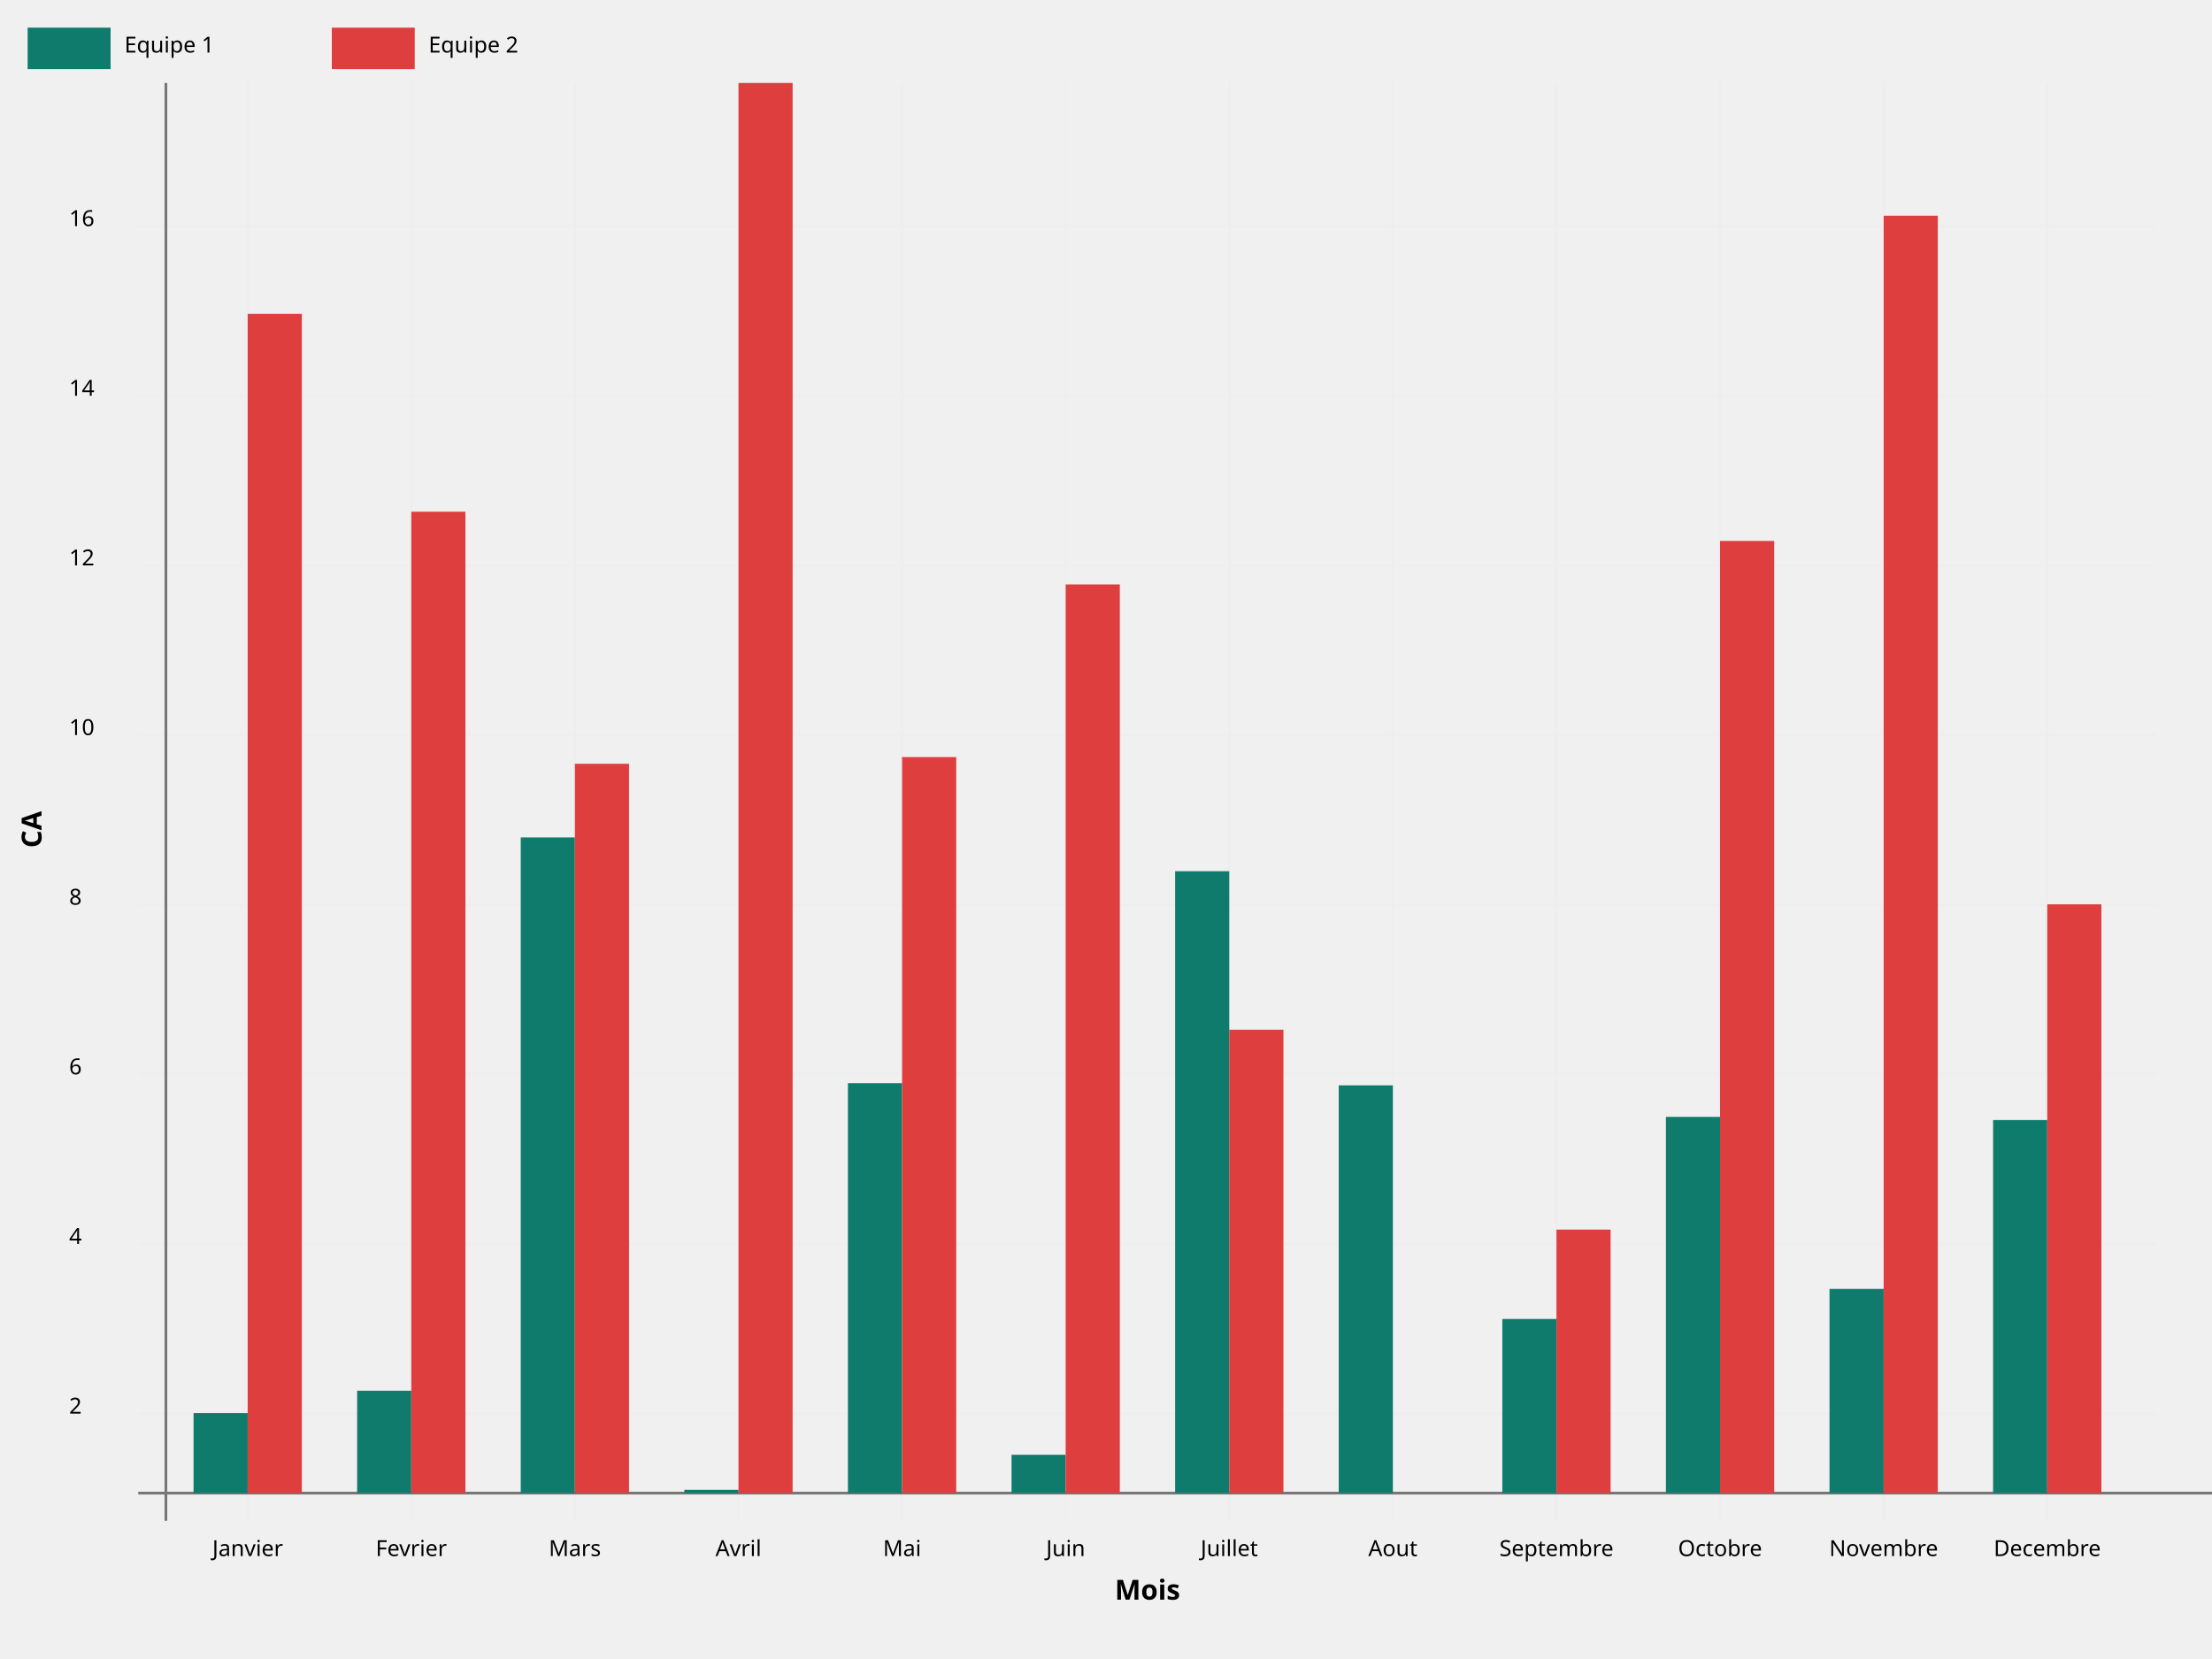
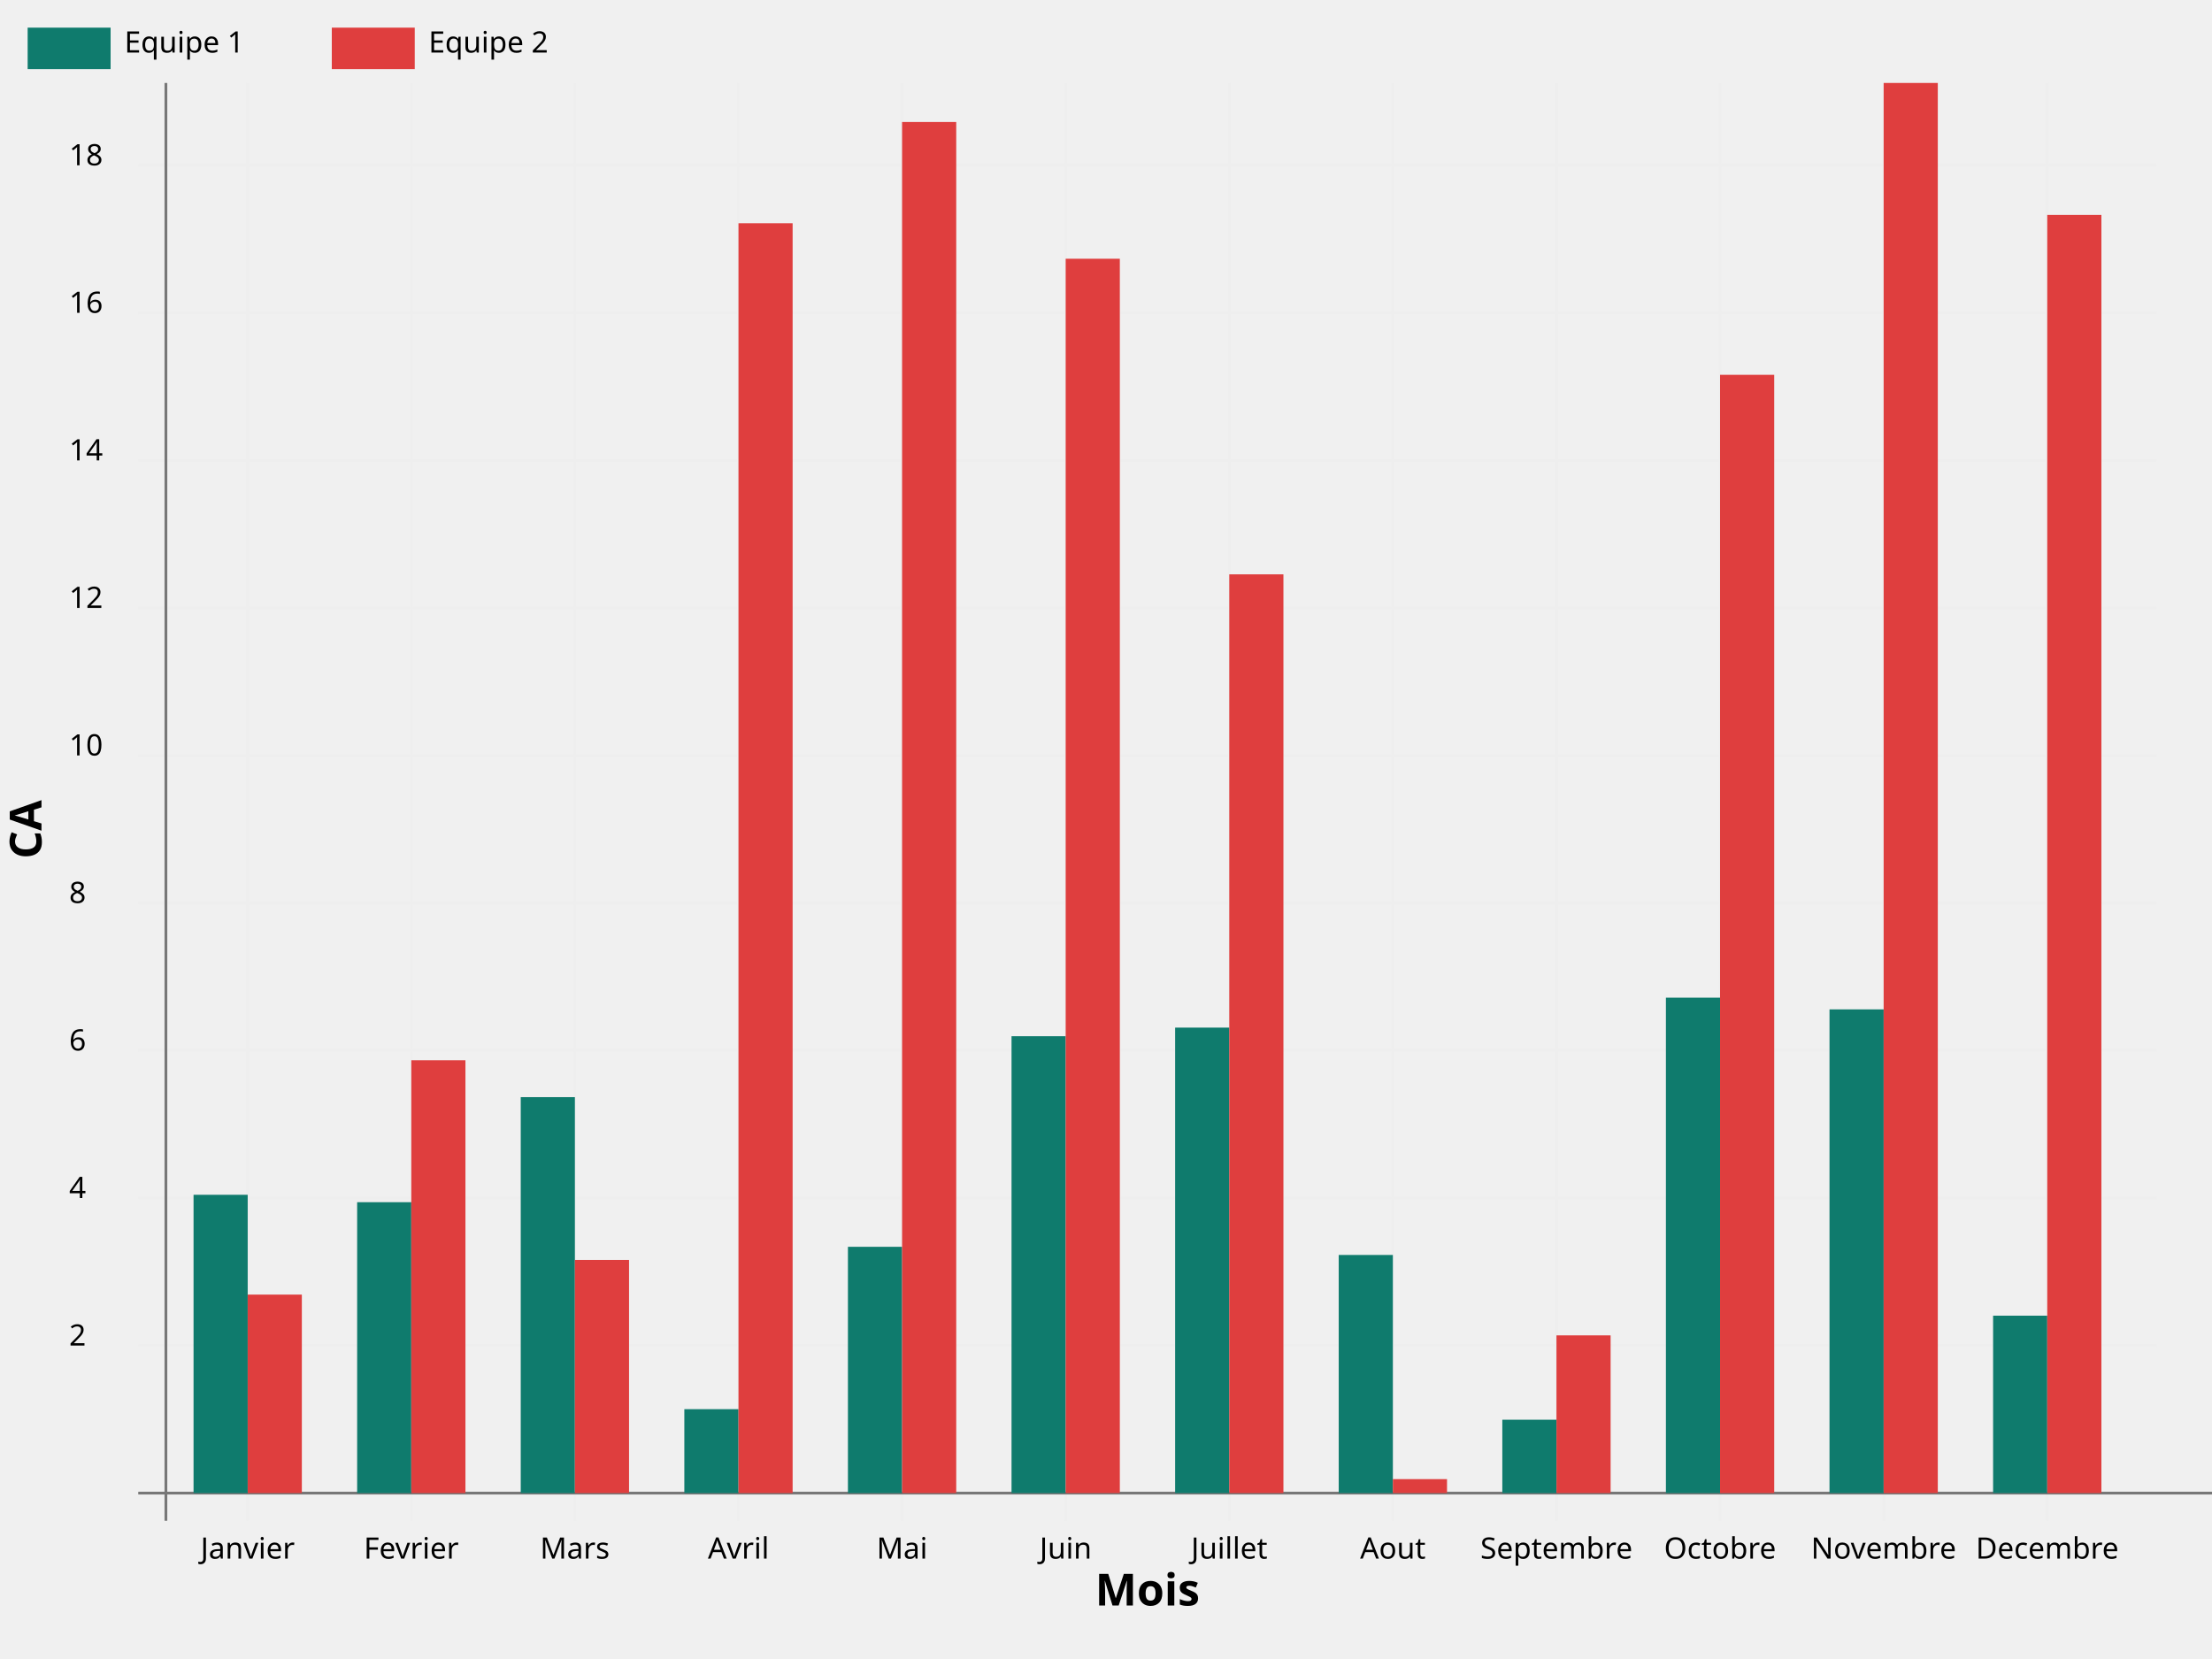
<svg xmlns="http://www.w3.org/2000/svg" varsion="1.1" width="800" height="600">
-   <style>text { font-size: 8px; font-family: sans-serif } .axislegend { font-size: 10px; font-weight: bold }</style>
+   <style>text { font-size: 8pt; font-family: sans-serif }  .axislegend { font-size: 12pt; font-weight: bold } .hovercircle {z-index:0; cursor:pointer; } .value {z-index: 1; display:none; background-color: #fff; opacity: 0.7; } .hovercircle:hover + .value { display:block; }</style>
  <rect x="10" y="10" width="30" height="15" fill="#0f7b6d" />
  <text x="45" y="19" alignment-baseline="middle">Equipe 1</text>
  <rect x="120" y="10" width="30" height="15" fill="#df3e3e" />
  <text x="155" y="19" alignment-baseline="middle">Equipe 2</text>
-   <line x1="50" x2="780" y1="511.262" y2="511.262" stroke="#eee" stroke-width="1" />
-   <text x="25" y="511.262">2</text>
-   <line x1="50" x2="780" y1="449.906" y2="449.906" stroke="#eee" stroke-width="1" />
-   <text x="25" y="449.906">4</text>
-   <line x1="50" x2="780" y1="388.551" y2="388.551" stroke="#eee" stroke-width="1" />
-   <text x="25" y="388.551">6</text>
-   <line x1="50" x2="780" y1="327.195" y2="327.195" stroke="#eee" stroke-width="1" />
-   <text x="25" y="327.195">8</text>
-   <line x1="50" x2="780" y1="265.84" y2="265.84" stroke="#eee" stroke-width="1" />
-   <text x="25" y="265.84">10</text>
-   <line x1="50" x2="780" y1="204.484" y2="204.484" stroke="#eee" stroke-width="1" />
-   <text x="25" y="204.484">12</text>
-   <line x1="50" x2="780" y1="143.129" y2="143.129" stroke="#eee" stroke-width="1" />
-   <text x="25" y="143.129">14</text>
-   <line x1="50" x2="780" y1="81.773" y2="81.773" stroke="#eee" stroke-width="1" />
-   <text x="25" y="81.773">16</text>
+   <line x1="50" x2="780" y1="486.643" y2="486.643" stroke="#eee" stroke-width="1" />
+   <text x="25" y="486.643">2</text>
+   <line x1="50" x2="780" y1="433.285" y2="433.285" stroke="#eee" stroke-width="1" />
+   <text x="25" y="433.285">4</text>
+   <line x1="50" x2="780" y1="379.928" y2="379.928" stroke="#eee" stroke-width="1" />
+   <text x="25" y="379.928">6</text>
+   <line x1="50" x2="780" y1="326.571" y2="326.571" stroke="#eee" stroke-width="1" />
+   <text x="25" y="326.571">8</text>
+   <line x1="50" x2="780" y1="273.214" y2="273.214" stroke="#eee" stroke-width="1" />
+   <text x="25" y="273.214">10</text>
+   <line x1="50" x2="780" y1="219.856" y2="219.856" stroke="#eee" stroke-width="1" />
+   <text x="25" y="219.856">12</text>
+   <line x1="50" x2="780" y1="166.499" y2="166.499" stroke="#eee" stroke-width="1" />
+   <text x="25" y="166.499">14</text>
+   <line x1="50" x2="780" y1="113.142" y2="113.142" stroke="#eee" stroke-width="1" />
+   <text x="25" y="113.142">16</text>
+   <line x1="50" x2="780" y1="59.785" y2="59.785" stroke="#eee" stroke-width="1" />
+   <text x="25" y="59.785">18</text>
  <line x1="89.583" x2="89.583" y1="30" y2="550" stroke="#eee" stroke-width="1" />
  <text x="89.583" y="560" dominant-baseline="middle" text-anchor="middle">Janvier</text>
  <line x1="148.75" x2="148.75" y1="30" y2="550" stroke="#eee" stroke-width="1" />
  <text x="148.75" y="560" dominant-baseline="middle" text-anchor="middle">Fevrier</text>
  <line x1="207.917" x2="207.917" y1="30" y2="550" stroke="#eee" stroke-width="1" />
  <text x="207.917" y="560" dominant-baseline="middle" text-anchor="middle">Mars</text>
  <line x1="267.083" x2="267.083" y1="30" y2="550" stroke="#eee" stroke-width="1" />
  <text x="267.083" y="560" dominant-baseline="middle" text-anchor="middle">Avril</text>
  <line x1="326.25" x2="326.25" y1="30" y2="550" stroke="#eee" stroke-width="1" />
  <text x="326.25" y="560" dominant-baseline="middle" text-anchor="middle">Mai</text>
  <line x1="385.417" x2="385.417" y1="30" y2="550" stroke="#eee" stroke-width="1" />
  <text x="385.417" y="560" dominant-baseline="middle" text-anchor="middle">Juin</text>
  <line x1="444.583" x2="444.583" y1="30" y2="550" stroke="#eee" stroke-width="1" />
  <text x="444.583" y="560" dominant-baseline="middle" text-anchor="middle">Juillet</text>
  <line x1="503.75" x2="503.75" y1="30" y2="550" stroke="#eee" stroke-width="1" />
  <text x="503.75" y="560" dominant-baseline="middle" text-anchor="middle">Aout</text>
  <line x1="562.917" x2="562.917" y1="30" y2="550" stroke="#eee" stroke-width="1" />
  <text x="562.917" y="560" dominant-baseline="middle" text-anchor="middle">Septembre</text>
  <line x1="622.083" x2="622.083" y1="30" y2="550" stroke="#eee" stroke-width="1" />
  <text x="622.083" y="560" dominant-baseline="middle" text-anchor="middle">Octobre</text>
  <line x1="681.25" x2="681.25" y1="30" y2="550" stroke="#eee" stroke-width="1" />
  <text x="681.25" y="560" dominant-baseline="middle" text-anchor="middle">Novembre</text>
  <line x1="740.417" x2="740.417" y1="30" y2="550" stroke="#eee" stroke-width="1" />
  <text x="740.417" y="560" dominant-baseline="middle" text-anchor="middle">Decembre</text>
  <line x1="50" x2="800" y1="540" y2="540" stroke="#777" stroke-width="1" />
  <text x="415" y="575" class="axislegend" dominant-baseline="middle" text-anchor="middle">Mois</text>
  <line x1="60" x2="60" y1="30" y2="550" stroke="#777" stroke-width="1" />
  <text x="15" y="300" transform="rotate(270, 15, 300)" class="axislegend" text-anchor="middle" alignment-baseline="middle">CA</text>
-   <rect x="70" y="511.065" fill="#0f7b6d" width="19.583" height="28.935" />
-   <rect x="129.167" y="502.974" fill="#0f7b6d" width="19.583" height="37.026" />
-   <rect x="188.333" y="302.862" fill="#0f7b6d" width="19.583" height="237.138" />
-   <rect x="247.5" y="538.811" fill="#0f7b6d" width="19.583" height="1.189" />
-   <rect x="306.667" y="391.749" fill="#0f7b6d" width="19.583" height="148.251" />
-   <rect x="365.833" y="526.139" fill="#0f7b6d" width="19.583" height="13.861" />
-   <rect x="425" y="315.085" fill="#0f7b6d" width="19.583" height="224.915" />
-   <rect x="484.167" y="392.533" fill="#0f7b6d" width="19.583" height="147.467" />
-   <rect x="543.333" y="477.03" fill="#0f7b6d" width="19.583" height="62.97" />
-   <rect x="602.5" y="403.936" fill="#0f7b6d" width="19.583" height="136.064" />
-   <rect x="661.667" y="466.156" fill="#0f7b6d" width="19.583" height="73.844" />
-   <rect x="720.833" y="405.081" fill="#0f7b6d" width="19.583" height="134.919" />
-   <rect x="89.583" y="113.521" fill="#df3e3e" width="19.583" height="426.479" />
-   <rect x="148.75" y="185.068" fill="#df3e3e" width="19.583" height="354.932" />
-   <rect x="207.917" y="276.234" fill="#df3e3e" width="19.583" height="263.766" />
-   <rect x="267.083" y="30" fill="#df3e3e" width="19.583" height="510" />
-   <rect x="326.25" y="273.802" fill="#df3e3e" width="19.583" height="266.198" />
-   <rect x="385.417" y="211.366" fill="#df3e3e" width="19.583" height="328.634" />
-   <rect x="444.583" y="372.416" fill="#df3e3e" width="19.583" height="167.584" />
-   <rect x="503.75" y="540" fill="#df3e3e" width="19.583" height="0" />
-   <rect x="562.917" y="444.697" fill="#df3e3e" width="19.583" height="95.303" />
-   <rect x="622.083" y="195.643" fill="#df3e3e" width="19.583" height="344.357" />
-   <rect x="681.25" y="78.018" fill="#df3e3e" width="19.583" height="461.982" />
-   <rect x="740.417" y="327.064" fill="#df3e3e" width="19.583" height="212.936" />
+   <rect x="70" y="432.112" fill="#0f7b6d" width="19.583" height="107.888" />
+   <rect x="129.167" y="434.792" fill="#0f7b6d" width="19.583" height="105.208" />
+   <rect x="188.333" y="396.796" fill="#0f7b6d" width="19.583" height="143.204" />
+   <rect x="247.5" y="509.646" fill="#0f7b6d" width="19.583" height="30.354" />
+   <rect x="306.667" y="450.923" fill="#0f7b6d" width="19.583" height="89.077" />
+   <rect x="365.833" y="374.76" fill="#0f7b6d" width="19.583" height="165.24" />
+   <rect x="425" y="371.647" fill="#0f7b6d" width="19.583" height="168.353" />
+   <rect x="484.167" y="453.871" fill="#0f7b6d" width="19.583" height="86.129" />
+   <rect x="543.333" y="513.462" fill="#0f7b6d" width="19.583" height="26.538" />
+   <rect x="602.5" y="360.818" fill="#0f7b6d" width="19.583" height="179.182" />
+   <rect x="661.667" y="365.056" fill="#0f7b6d" width="19.583" height="174.944" />
+   <rect x="720.833" y="475.833" fill="#0f7b6d" width="19.583" height="64.167" />
+   <rect x="89.583" y="468.207" fill="#df3e3e" width="19.583" height="71.793" />
+   <rect x="148.75" y="383.452" fill="#df3e3e" width="19.583" height="156.548" />
+   <rect x="207.917" y="455.671" fill="#df3e3e" width="19.583" height="84.329" />
+   <rect x="267.083" y="80.741" fill="#df3e3e" width="19.583" height="459.259" />
+   <rect x="326.25" y="44.119" fill="#df3e3e" width="19.583" height="495.881" />
+   <rect x="385.417" y="93.577" fill="#df3e3e" width="19.583" height="446.423" />
+   <rect x="444.583" y="207.723" fill="#df3e3e" width="19.583" height="332.277" />
+   <rect x="503.75" y="534.947" fill="#df3e3e" width="19.583" height="5.053" />
+   <rect x="562.917" y="482.954" fill="#df3e3e" width="19.583" height="57.046" />
+   <rect x="622.083" y="135.557" fill="#df3e3e" width="19.583" height="404.443" />
+   <rect x="681.25" y="30" fill="#df3e3e" width="19.583" height="510" />
+   <rect x="740.417" y="77.718" fill="#df3e3e" width="19.583" height="462.282" />
+   <rect class="hovercircle" x="70" y="432.112" width="19.583" height="107.888" fill-opacity="0" />
+   <text style="paint-order:stroke fill" class="value" x="80" y="422.112" text-anchor="middle" alignment-baseline="middle" stroke="#fff" stroke-width="10" fill="#555">4.044000</text>
+   <rect class="hovercircle" x="129.167" y="434.792" width="19.583" height="105.208" fill-opacity="0" />
+   <text style="paint-order:stroke fill" class="value" x="139.167" y="424.792" text-anchor="middle" alignment-baseline="middle" stroke="#fff" stroke-width="10" fill="#555">3.943518</text>
+   <rect class="hovercircle" x="188.333" y="396.796" width="19.583" height="143.204" fill-opacity="0" />
+   <text style="paint-order:stroke fill" class="value" x="198.333" y="386.796" text-anchor="middle" alignment-baseline="middle" stroke="#fff" stroke-width="10" fill="#555">5.367758</text>
+   <rect class="hovercircle" x="247.5" y="509.646" width="19.583" height="30.354" fill-opacity="0" />
+   <text style="paint-order:stroke fill" class="value" x="257.5" y="499.646" text-anchor="middle" alignment-baseline="middle" stroke="#fff" stroke-width="10" fill="#555">1.137758</text>
+   <rect class="hovercircle" x="306.667" y="450.923" width="19.583" height="89.077" fill-opacity="0" />
+   <text style="paint-order:stroke fill" class="value" x="316.667" y="440.923" text-anchor="middle" alignment-baseline="middle" stroke="#fff" stroke-width="10" fill="#555">3.338872</text>
+   <rect class="hovercircle" x="365.833" y="374.76" width="19.583" height="165.24" fill-opacity="0" />
+   <text style="paint-order:stroke fill" class="value" x="375.833" y="364.76" text-anchor="middle" alignment-baseline="middle" stroke="#fff" stroke-width="10" fill="#555">6.193732</text>
+   <rect class="hovercircle" x="425" y="371.647" width="19.583" height="168.353" fill-opacity="0" />
+   <text style="paint-order:stroke fill" class="value" x="435" y="361.647" text-anchor="middle" alignment-baseline="middle" stroke="#fff" stroke-width="10" fill="#555">6.310424</text>
+   <rect class="hovercircle" x="484.167" y="453.871" width="19.583" height="86.129" fill-opacity="0" />
+   <text style="paint-order:stroke fill" class="value" x="494.167" y="443.871" text-anchor="middle" alignment-baseline="middle" stroke="#fff" stroke-width="10" fill="#555">3.228397</text>
+   <rect class="hovercircle" x="543.333" y="513.462" width="19.583" height="26.538" fill-opacity="0" />
+   <text style="paint-order:stroke fill" class="value" x="553.333" y="503.462" text-anchor="middle" alignment-baseline="middle" stroke="#fff" stroke-width="10" fill="#555">0.994718</text>
+   <rect class="hovercircle" x="602.5" y="360.818" width="19.583" height="179.182" fill-opacity="0" />
+   <text style="paint-order:stroke fill" class="value" x="612.5" y="350.818" text-anchor="middle" alignment-baseline="middle" stroke="#fff" stroke-width="10" fill="#555">6.716329</text>
+   <rect class="hovercircle" x="661.667" y="365.056" width="19.583" height="174.944" fill-opacity="0" />
+   <text style="paint-order:stroke fill" class="value" x="671.667" y="355.056" text-anchor="middle" alignment-baseline="middle" stroke="#fff" stroke-width="10" fill="#555">6.557448</text>
+   <rect class="hovercircle" x="720.833" y="475.833" width="19.583" height="64.167" fill-opacity="0" />
+   <text style="paint-order:stroke fill" class="value" x="730.833" y="465.833" text-anchor="middle" alignment-baseline="middle" stroke="#fff" stroke-width="10" fill="#555">2.405185</text>
+   <rect class="hovercircle" x="89.583" y="468.207" width="19.583" height="71.793" fill-opacity="0" />
+   <text style="paint-order:stroke fill" class="value" x="99.583" y="458.207" text-anchor="middle" alignment-baseline="middle" stroke="#fff" stroke-width="10" fill="#555">2.691036</text>
+   <rect class="hovercircle" x="148.75" y="383.452" width="19.583" height="156.548" fill-opacity="0" />
+   <text style="paint-order:stroke fill" class="value" x="158.75" y="373.452" text-anchor="middle" alignment-baseline="middle" stroke="#fff" stroke-width="10" fill="#555">5.867924</text>
+   <rect class="hovercircle" x="207.917" y="455.671" width="19.583" height="84.329" fill-opacity="0" />
+   <text style="paint-order:stroke fill" class="value" x="217.917" y="445.671" text-anchor="middle" alignment-baseline="middle" stroke="#fff" stroke-width="10" fill="#555">3.160909</text>
+   <rect class="hovercircle" x="267.083" y="80.741" width="19.583" height="459.259" fill-opacity="0" />
+   <text style="paint-order:stroke fill" class="value" x="277.083" y="70.741" text-anchor="middle" alignment-baseline="middle" stroke="#fff" stroke-width="10" fill="#555">17.214483</text>
+   <rect class="hovercircle" x="326.25" y="44.119" width="19.583" height="495.881" fill-opacity="0" />
+   <text style="paint-order:stroke fill" class="value" x="336.25" y="34.119" text-anchor="middle" alignment-baseline="middle" stroke="#fff" stroke-width="10" fill="#555">18.587178</text>
+   <rect class="hovercircle" x="385.417" y="93.577" width="19.583" height="446.423" fill-opacity="0" />
+   <text style="paint-order:stroke fill" class="value" x="395.417" y="83.577" text-anchor="middle" alignment-baseline="middle" stroke="#fff" stroke-width="10" fill="#555">16.733353</text>
+   <rect class="hovercircle" x="444.583" y="207.723" width="19.583" height="332.277" fill-opacity="0" />
+   <text style="paint-order:stroke fill" class="value" x="454.583" y="197.723" text-anchor="middle" alignment-baseline="middle" stroke="#fff" stroke-width="10" fill="#555">12.454785</text>
+   <rect class="hovercircle" x="503.75" y="534.947" width="19.583" height="5.053" fill-opacity="0" />
+   <text style="paint-order:stroke fill" class="value" x="513.75" y="524.947" text-anchor="middle" alignment-baseline="middle" stroke="#fff" stroke-width="10" fill="#555">0.189400</text>
+   <rect class="hovercircle" x="562.917" y="482.954" width="19.583" height="57.046" fill-opacity="0" />
+   <text style="paint-order:stroke fill" class="value" x="572.917" y="472.954" text-anchor="middle" alignment-baseline="middle" stroke="#fff" stroke-width="10" fill="#555">2.138260</text>
+   <rect class="hovercircle" x="622.083" y="135.557" width="19.583" height="404.443" fill-opacity="0" />
+   <text style="paint-order:stroke fill" class="value" x="632.083" y="125.557" text-anchor="middle" alignment-baseline="middle" stroke="#fff" stroke-width="10" fill="#555">15.159818</text>
+   <rect class="hovercircle" x="681.25" y="30" width="19.583" height="510" fill-opacity="0" />
+   <text style="paint-order:stroke fill" class="value" x="691.25" y="20" text-anchor="middle" alignment-baseline="middle" stroke="#fff" stroke-width="10" fill="#555">19.116421</text>
+   <rect class="hovercircle" x="740.417" y="77.718" width="19.583" height="462.282" fill-opacity="0" />
+   <text style="paint-order:stroke fill" class="value" x="750.417" y="67.718" text-anchor="middle" alignment-baseline="middle" stroke="#fff" stroke-width="10" fill="#555">17.327790</text>
</svg>
